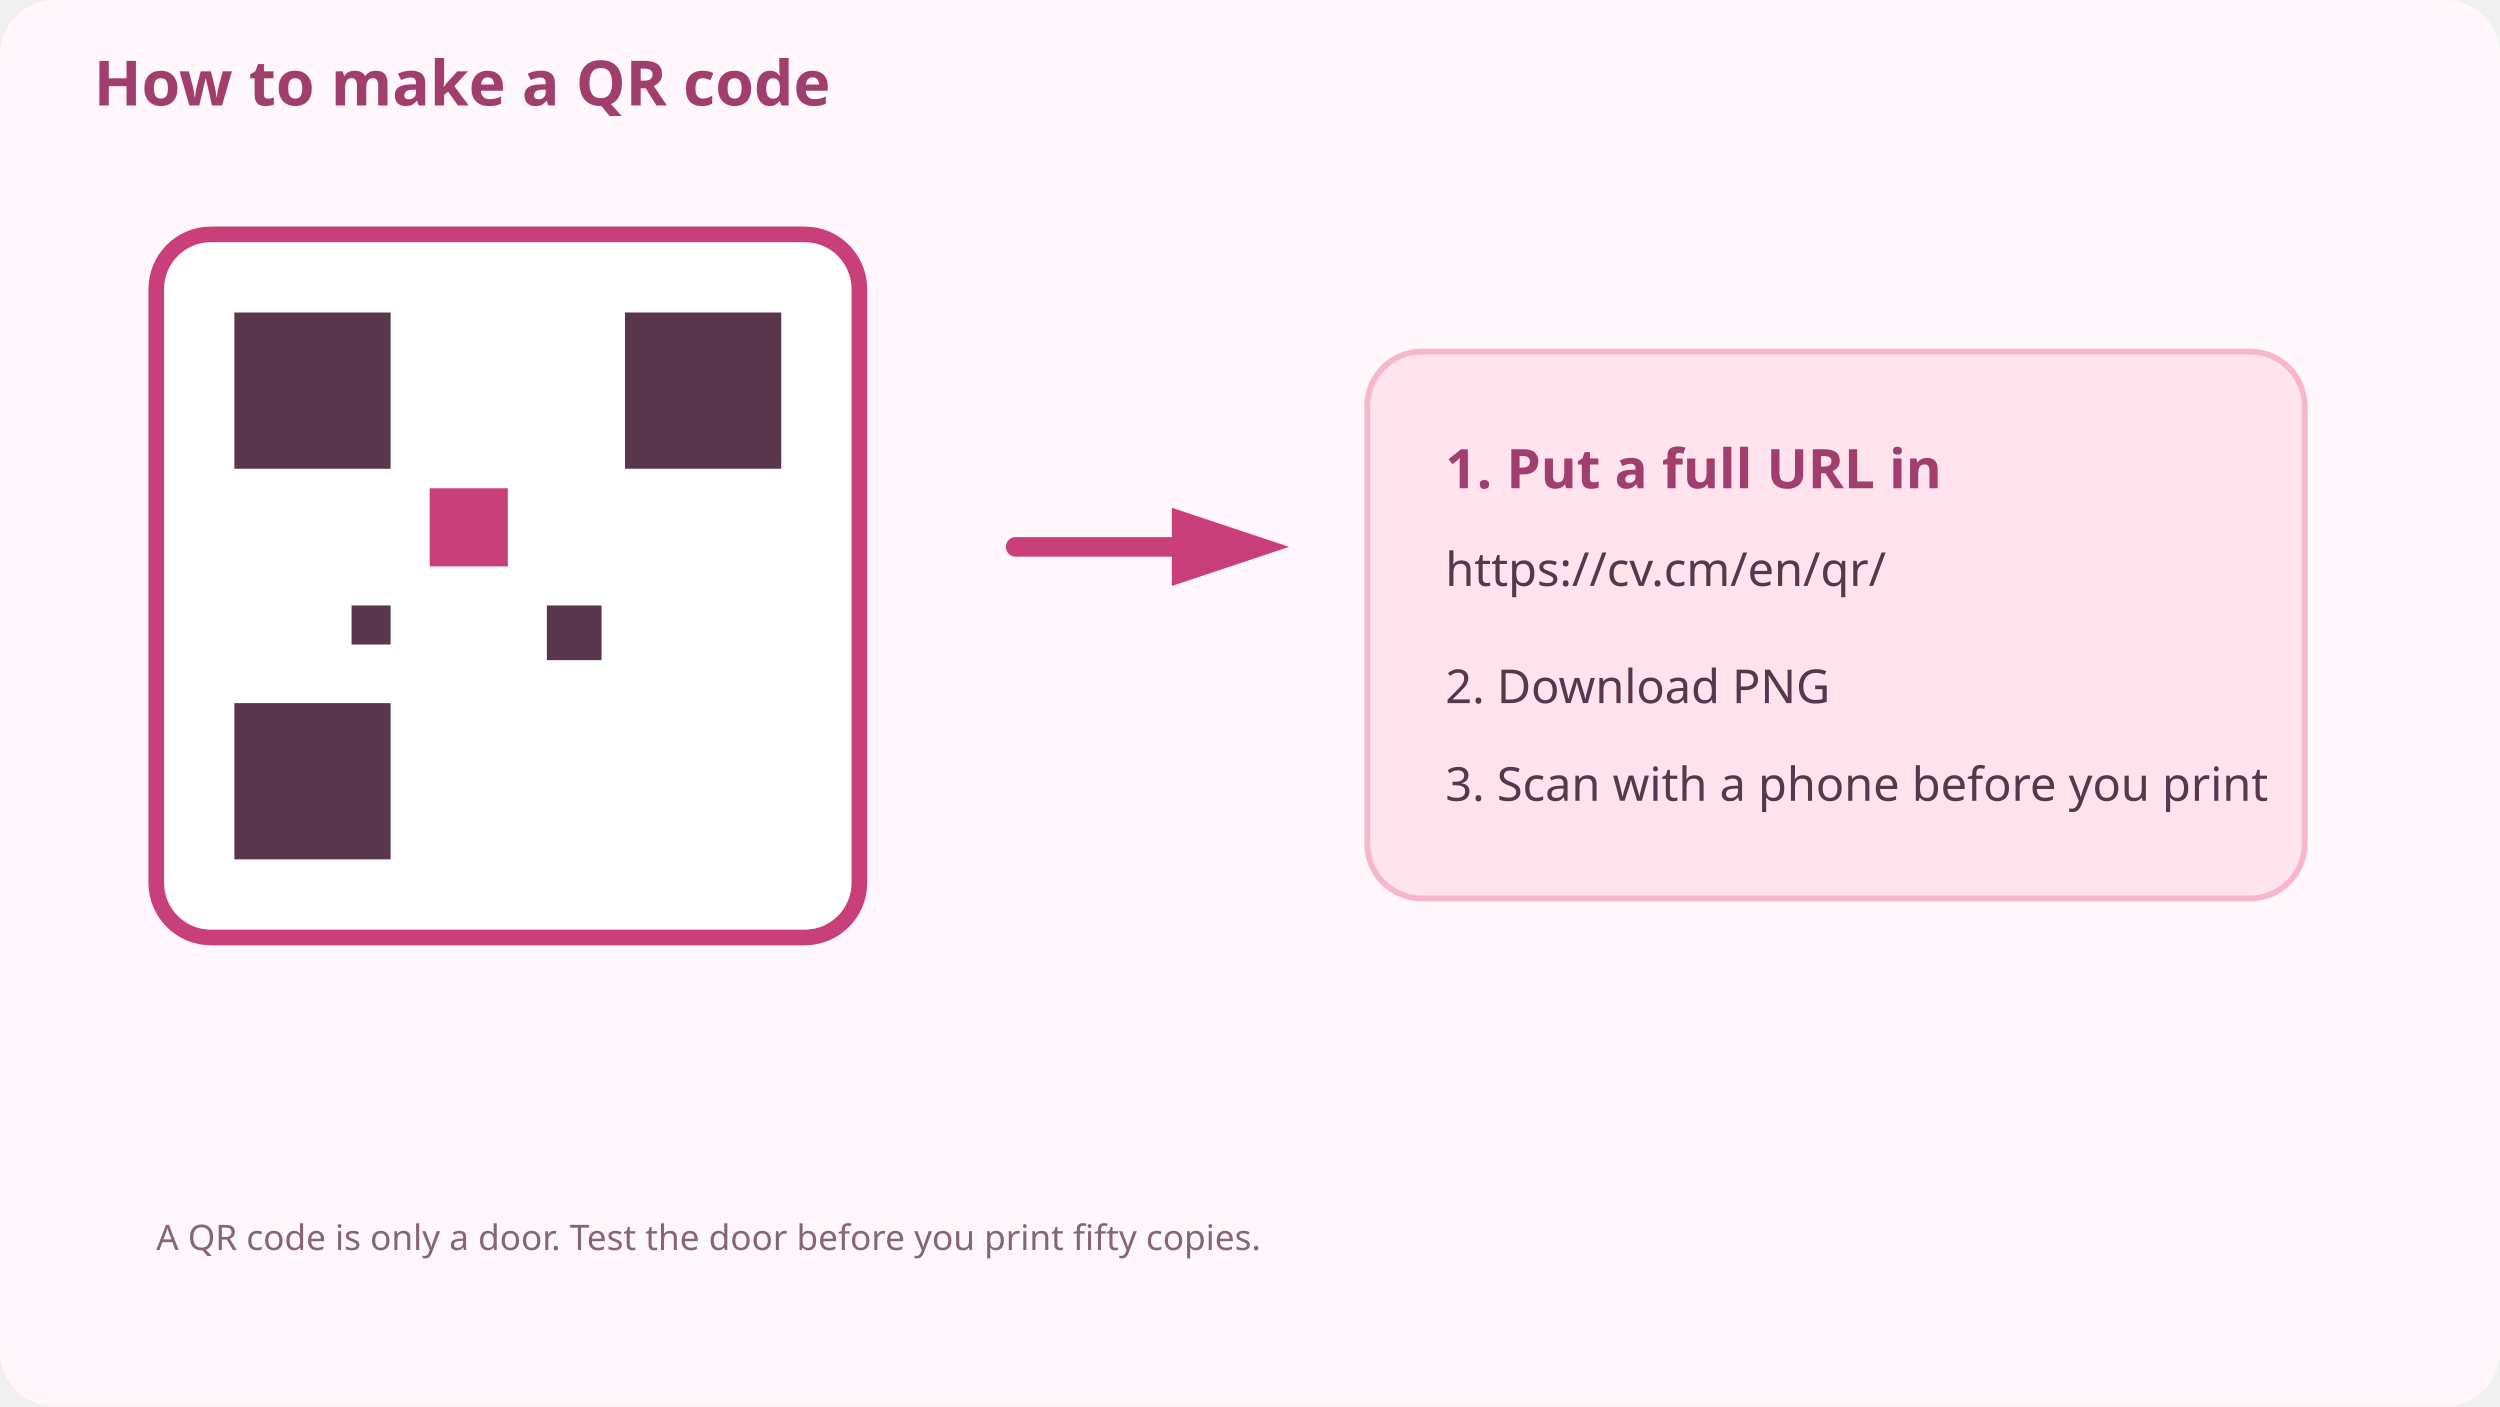
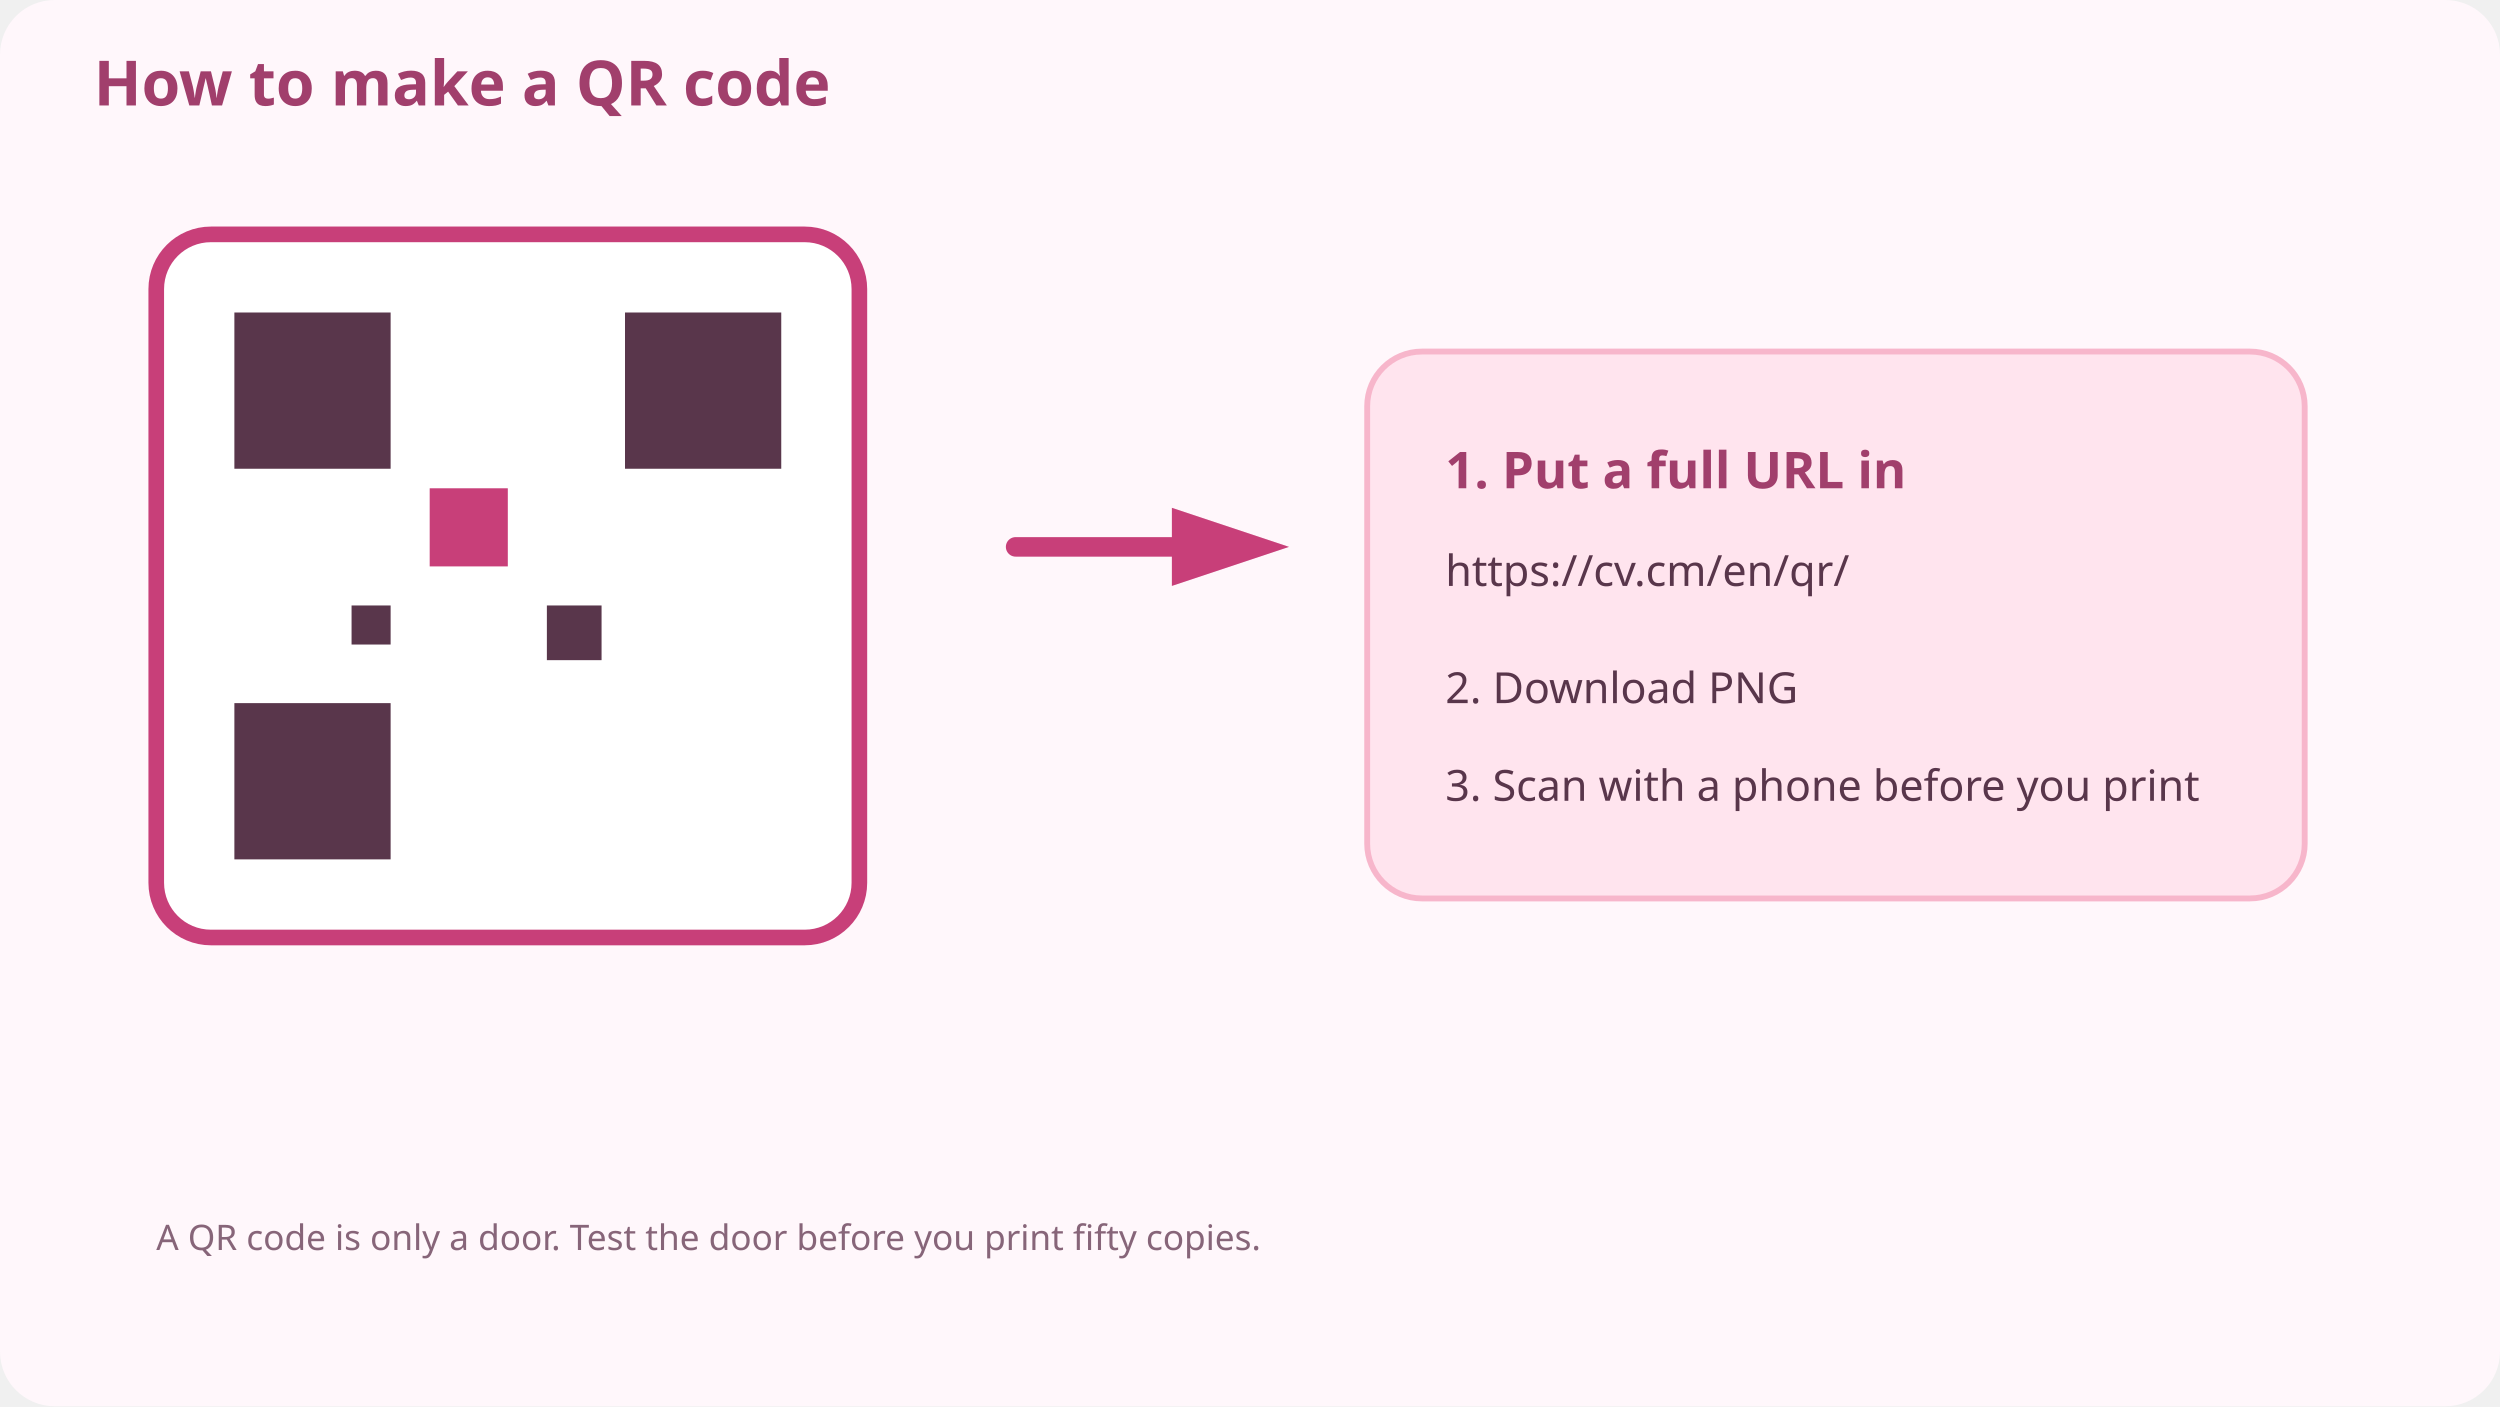
<svg xmlns="http://www.w3.org/2000/svg" viewBox="0 0 1280 720" role="img" aria-label="How to make a QR code">
  <rect width="1280" height="720" rx="28" fill="#fff7fb" />
-   <text x="48" y="54" fill="#a13f6c" font-size="32" font-weight="800" font-family="system-ui,sans-serif">How to make a QR code</text>
+   <text x="48" y="54" fill="#a13f6c" font-size="32" font-weight="800" font-family="system-ui,'PingFang SC','Noto Sans SC','Hiragino Sans',sans-serif">How to make a QR code</text>
  <rect x="80" y="120" width="360" height="360" rx="28" fill="#fff" stroke="#c83f79" stroke-width="8" />
  <rect x="120" y="160" width="80" height="80" fill="#59364b" />
  <rect x="320" y="160" width="80" height="80" fill="#59364b" />
  <rect x="120" y="360" width="80" height="80" fill="#59364b" />
  <rect x="220" y="250" width="40" height="40" fill="#c83f79" />
  <rect x="280" y="310" width="28" height="28" fill="#59364b" />
  <rect x="180" y="310" width="20" height="20" fill="#59364b" />
  <path d="M520 280 h80" stroke="#c83f79" stroke-width="10" stroke-linecap="round" />
  <polygon points="600,260 660,280 600,300" fill="#c83f79" />
  <rect x="700" y="180" width="480" height="280" rx="28" fill="#ffe4ee" stroke="#f7b6cb" stroke-width="3" />
-   <text x="740" y="250" fill="#a13f6c" font-size="28" font-weight="700" font-family="system-ui,sans-serif">1. Put a full URL in</text>
-   <text x="740" y="300" fill="#59364b" font-size="24" font-family="system-ui,sans-serif">https://cv.cm/en/qr/</text>
-   <text x="740" y="360" fill="#59364b" font-size="24" font-family="system-ui,sans-serif">2. Download PNG</text>
-   <text x="740" y="410" fill="#59364b" font-size="24" font-family="system-ui,sans-serif">3. Scan with a phone before you print</text>
-   <text x="80" y="640" fill="#876579" font-size="18" font-family="system-ui,sans-serif">A QR code is only a door. Test the door before you print fifty copies.</text>
+   <text x="740" y="250" fill="#a13f6c" font-size="26" font-weight="700" font-family="system-ui,'PingFang SC','Noto Sans SC','Hiragino Sans',sans-serif">1. Put a full URL in</text>
+   <text x="740" y="300" fill="#59364b" font-size="22" font-family="system-ui,'PingFang SC','Noto Sans SC','Hiragino Sans',sans-serif">https://cv.cm/en/qr/</text>
+   <text x="740" y="360" fill="#59364b" font-size="22" font-family="system-ui,'PingFang SC','Noto Sans SC','Hiragino Sans',sans-serif">2. Download PNG</text>
+   <text x="740" y="410" fill="#59364b" font-size="22" font-family="system-ui,'PingFang SC','Noto Sans SC','Hiragino Sans',sans-serif">3. Scan with a phone before you print</text>
+   <text x="80" y="640" fill="#876579" font-size="18" font-family="system-ui,'PingFang SC','Noto Sans SC','Hiragino Sans',sans-serif">A QR code is only a door. Test the door before you print fifty copies.</text>
</svg>
